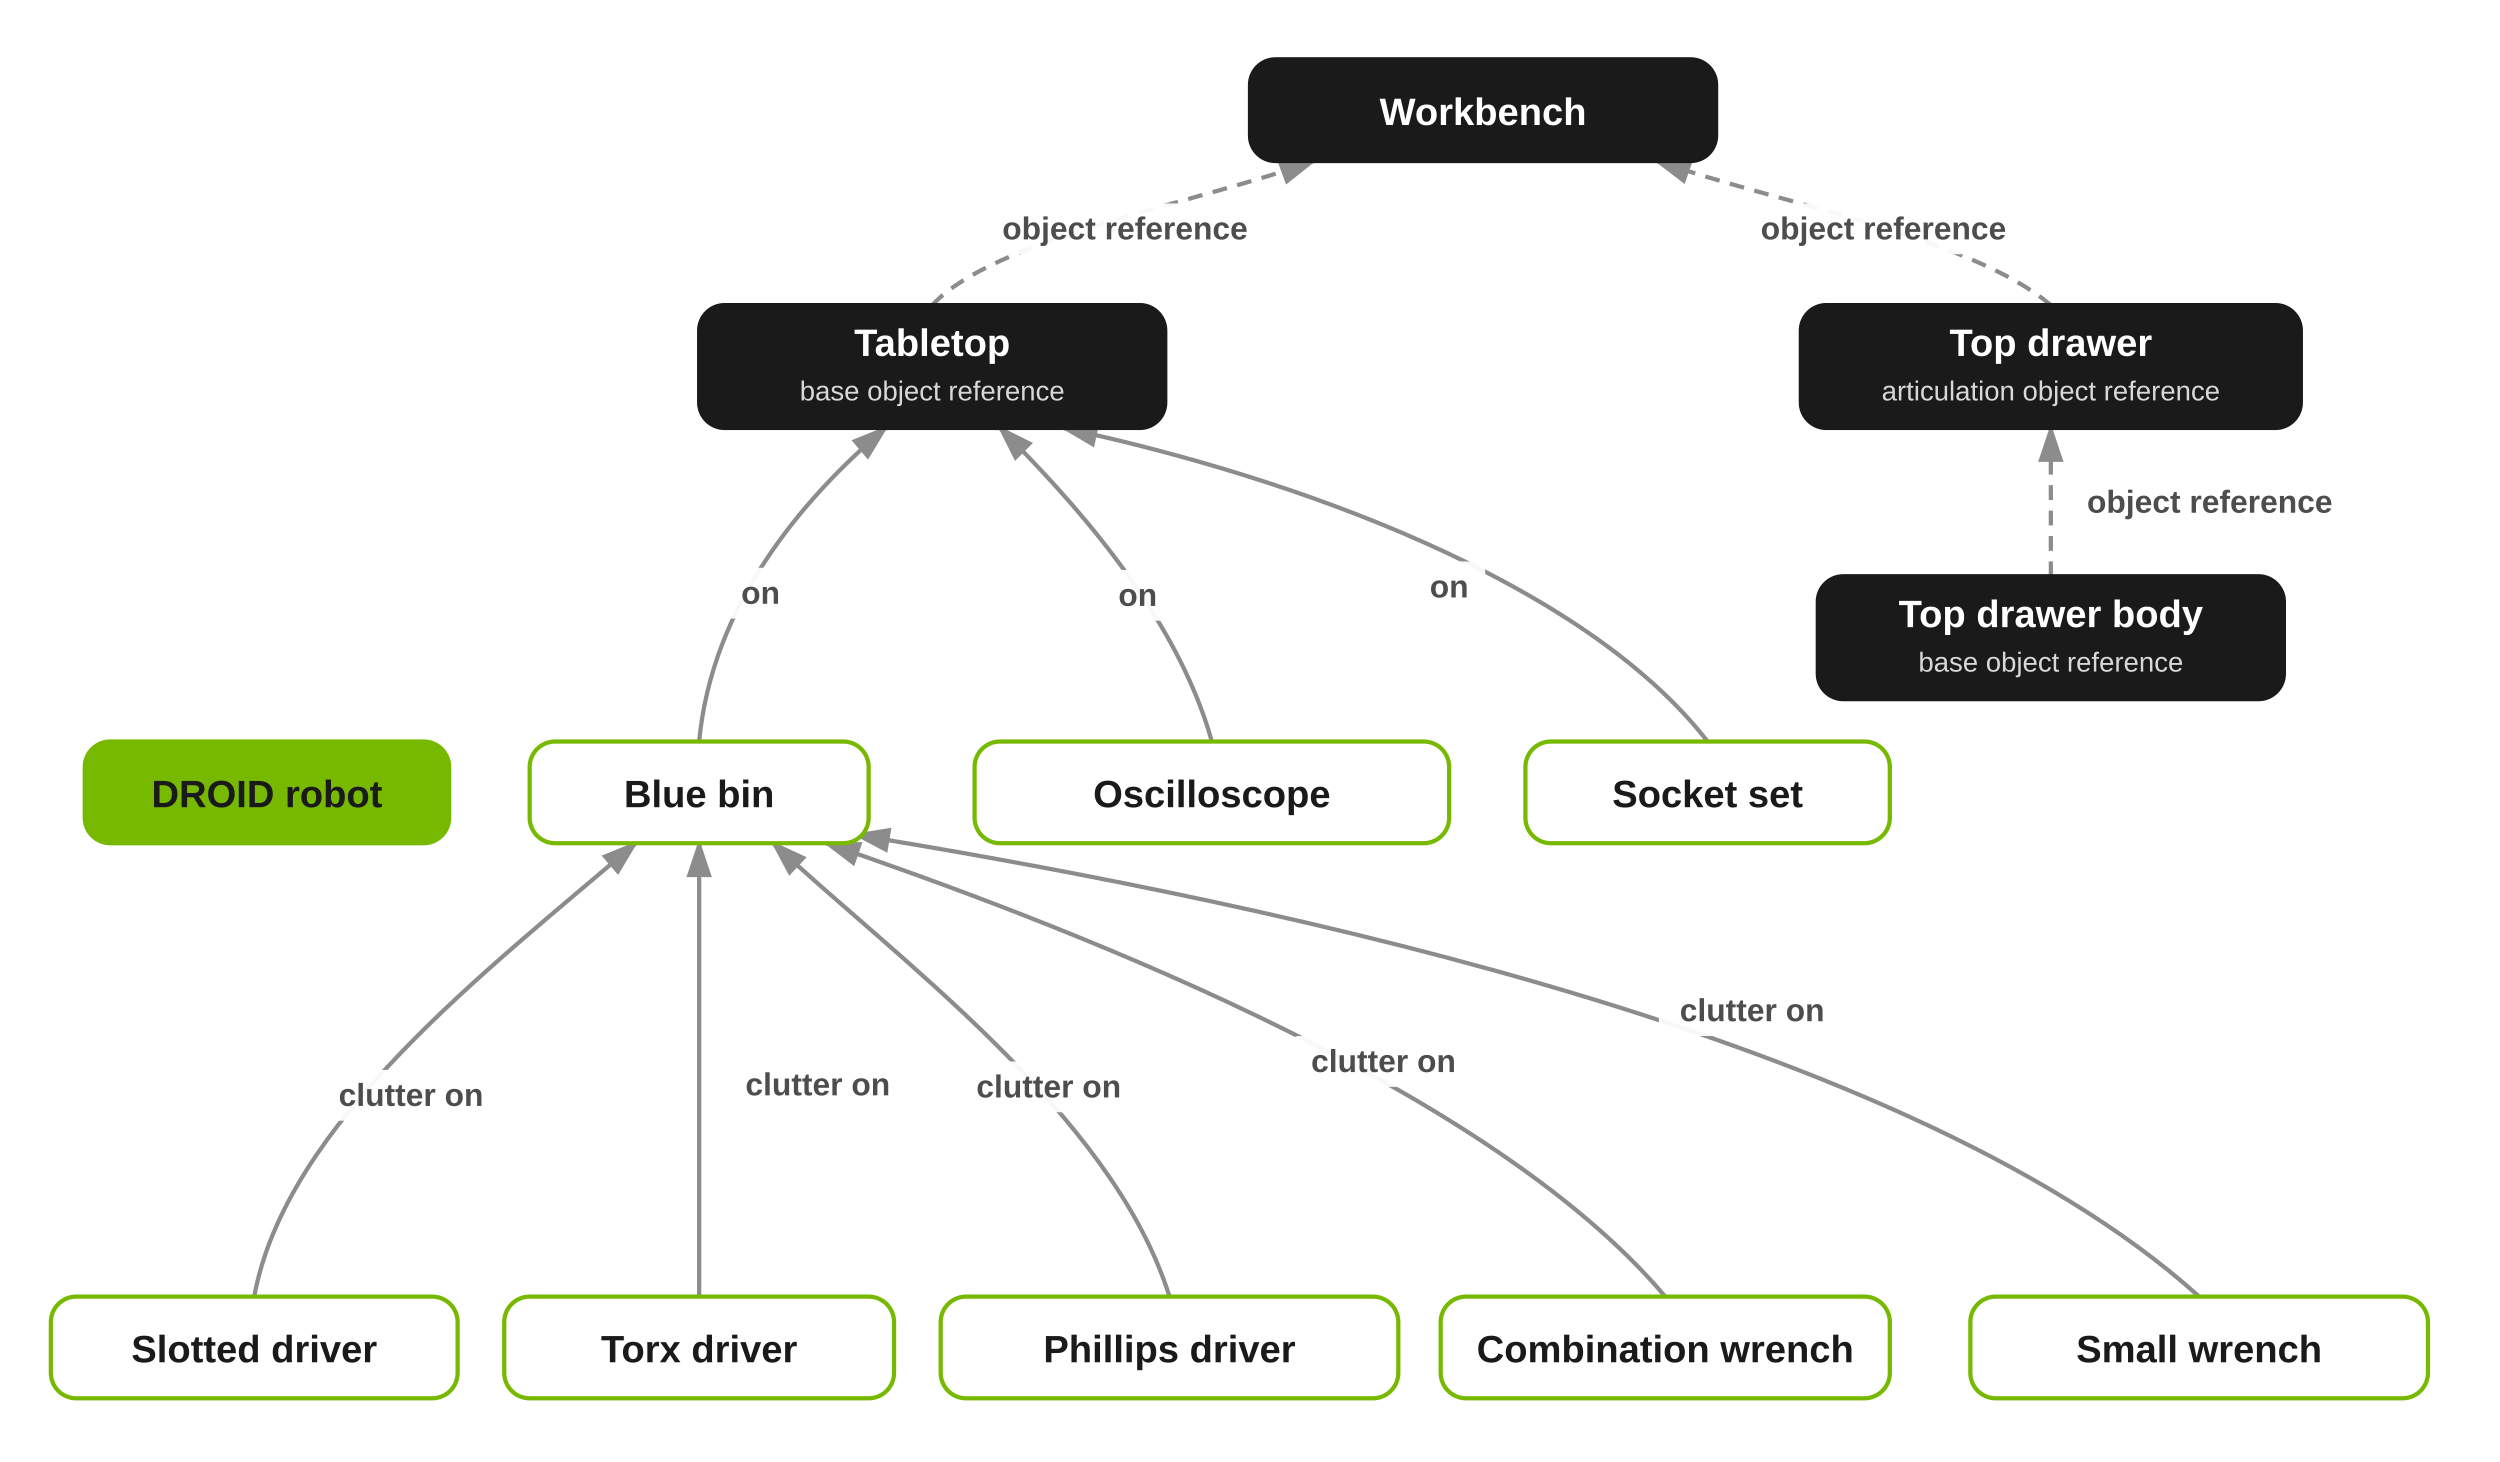
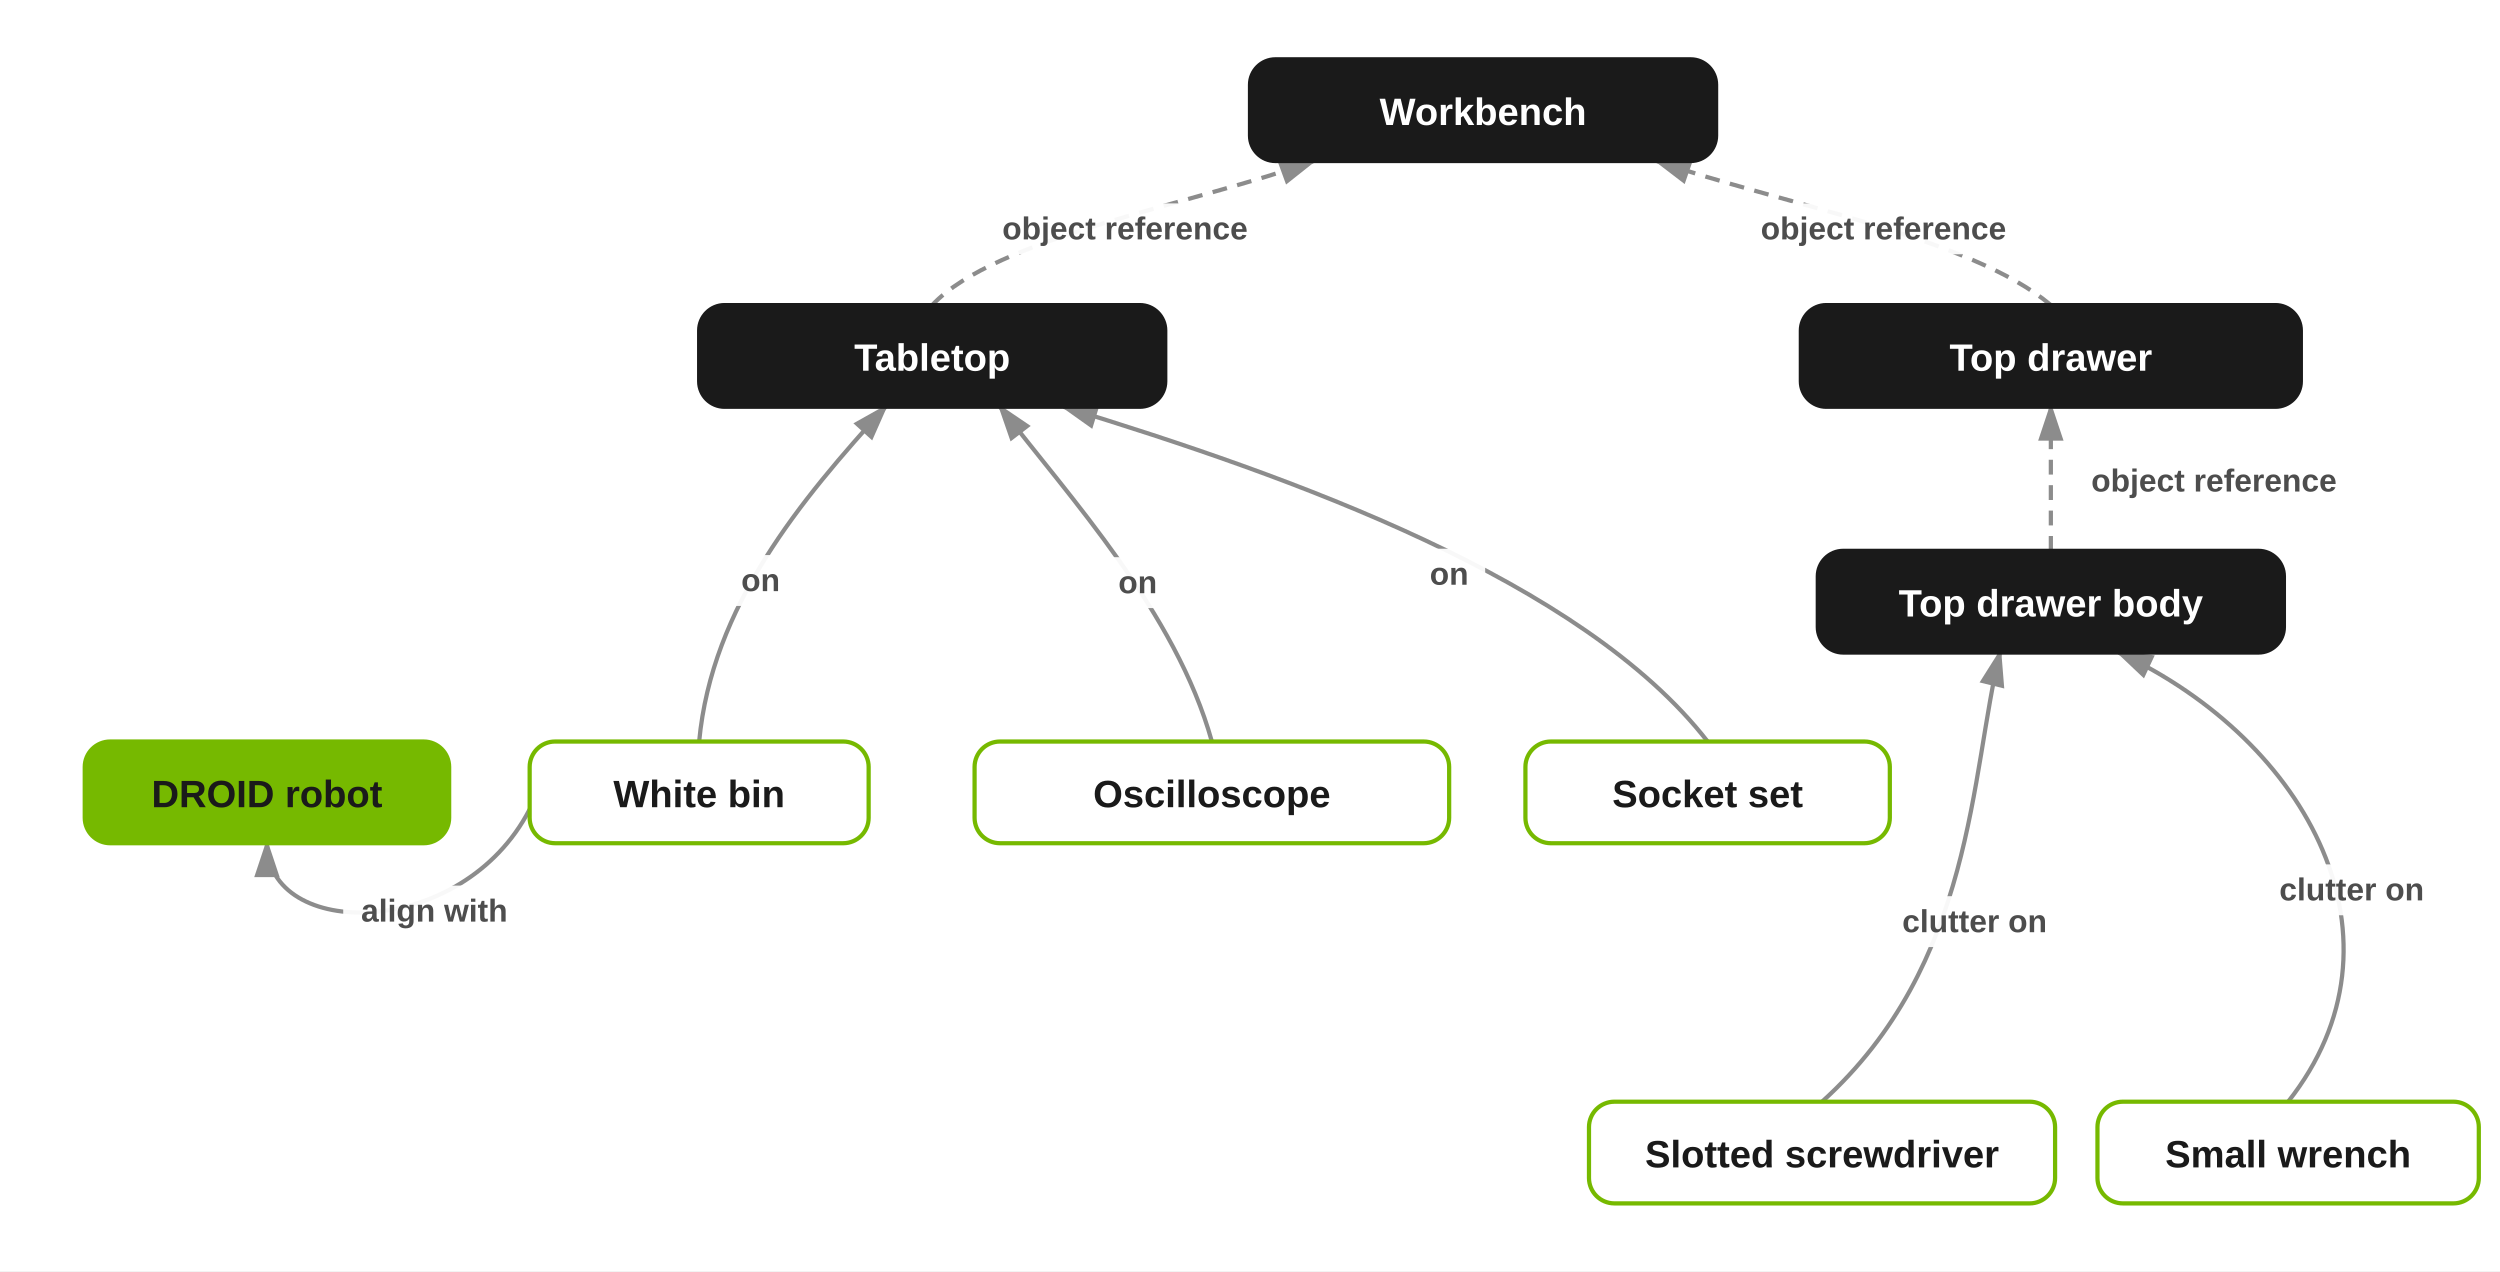
- <svg xmlns="http://www.w3.org/2000/svg" width="1180" height="690" viewBox="0 0 1180 690">
+ <svg xmlns="http://www.w3.org/2000/svg" width="1180" height="600" viewBox="0 0 1180 600">
  <defs>
    <marker id="arrow" markerWidth="10" markerHeight="10" refX="8" refY="3" orient="auto" markerUnits="strokeWidth">
      <path d="M0,0 L0,6 L9,3 z" fill="#8c8c8c" />
    </marker>
    <style>
      .label { font-family: "NVIDIA Sans", Arial, Helvetica, sans-serif; font-weight: 700; font-size: 18px; }
      .edge-label { font-family: "NVIDIA Sans", Arial, Helvetica, sans-serif; font-weight: 700; font-size: 15px; fill: #4d4d4d; }
      .dark-node { fill: #1a1a1a; stroke: #1a1a1a; stroke-width: 2; }
      .object-node { fill: white; stroke: #76b900; stroke-width: 2; }
      .robot-node { fill: #76b900; stroke: #76b900; stroke-width: 2; }
      .edge { fill: none; stroke: #8c8c8c; stroke-width: 2; marker-end: url(#arrow); }
      .reference-edge { fill: none; stroke: #8c8c8c; stroke-width: 2; stroke-dasharray: 7 5; marker-end: url(#arrow); }
      .edge-backing { fill: white; opacity: 0.94; }
    </style>
  </defs>
-   <rect width="1180" height="690" fill="white" />
+   <rect width="1180" height="600" fill="white" />
  <path class="reference-edge" d="M440 144 C470 112, 565 96, 620 76" />
  <rect class="edge-backing" x="468" y="96" width="126" height="24" rx="4" />
  <text class="edge-label" x="531" y="113" text-anchor="middle">object reference</text>
  <path class="reference-edge" d="M968 144 C930 112, 840 96, 782 76" />
  <rect class="edge-backing" x="826" y="96" width="126" height="24" rx="4" />
  <text class="edge-label" x="889" y="113" text-anchor="middle">object reference</text>
-   <path class="reference-edge" d="M968 272 L968 202" />
-   <rect class="edge-backing" x="980" y="225" width="126" height="24" rx="4" />
-   <text class="edge-label" x="1043" y="242" text-anchor="middle">object reference</text>
-   <path class="edge" d="M330 350 C336 286, 378 236, 418 202" />
-   <rect class="edge-backing" x="342" y="268" width="34" height="24" rx="4" />
-   <text class="edge-label" x="359" y="285" text-anchor="middle">on</text>
-   <path class="edge" d="M572 350 C555 289, 505 235, 472 202" />
-   <rect class="edge-backing" x="520" y="269" width="34" height="24" rx="4" />
-   <text class="edge-label" x="537" y="286" text-anchor="middle">on</text>
-   <path class="edge" d="M806 350 C747 274, 610 225, 502 202" />
-   <rect class="edge-backing" x="667" y="265" width="34" height="24" rx="4" />
-   <text class="edge-label" x="684" y="282" text-anchor="middle">on</text>
-   <path class="edge" d="M120 612 C135 530, 230 458, 300 398" />
-   <rect class="edge-backing" x="150" y="505" width="88" height="24" rx="4" />
-   <text class="edge-label" x="194" y="522" text-anchor="middle">clutter on</text>
-   <path class="edge" d="M330 612 C330 538, 330 465, 330 398" />
-   <rect class="edge-backing" x="342" y="500" width="88" height="24" rx="4" />
-   <text class="edge-label" x="386" y="517" text-anchor="middle">clutter on</text>
-   <path class="edge" d="M552 612 C525 525, 420 450, 365 398" />
-   <rect class="edge-backing" x="451" y="501" width="88" height="24" rx="4" />
-   <text class="edge-label" x="495" y="518" text-anchor="middle">clutter on</text>
-   <path class="edge" d="M786 612 C700 510, 492 433, 390 398" />
-   <rect class="edge-backing" x="609" y="489" width="88" height="24" rx="4" />
-   <text class="edge-label" x="653" y="506" text-anchor="middle">clutter on</text>
-   <path class="edge" d="M1038 612 C895 483, 568 421, 404 394" />
-   <rect class="edge-backing" x="783" y="465" width="88" height="24" rx="4" />
-   <text class="edge-label" x="827" y="482" text-anchor="middle">clutter on</text>
+   <path class="reference-edge" d="M968 260 L968 192" />
+   <rect class="edge-backing" x="982" y="215" width="126" height="24" rx="4" />
+   <text class="edge-label" x="1045" y="232" text-anchor="middle">object reference</text>
+   <path class="edge" d="M330 350 C336 286, 378 236, 418 192" />
+   <rect class="edge-backing" x="342" y="262" width="34" height="24" rx="4" />
+   <text class="edge-label" x="359" y="279" text-anchor="middle">on</text>
+   <path class="edge" d="M572 350 C555 289, 505 235, 472 192" />
+   <rect class="edge-backing" x="520" y="263" width="34" height="24" rx="4" />
+   <text class="edge-label" x="537" y="280" text-anchor="middle">on</text>
+   <path class="edge" d="M806 350 C747 274, 610 225, 502 192" />
+   <rect class="edge-backing" x="667" y="259" width="34" height="24" rx="4" />
+   <text class="edge-label" x="684" y="276" text-anchor="middle">on</text>
+   <path class="edge" d="M250 382 C218 444, 126 444, 126 398" />
+   <rect class="edge-backing" x="162" y="418" width="86" height="24" rx="4" />
+   <text class="edge-label" x="205" y="435" text-anchor="middle">align with</text>
+   <path class="edge" d="M860 520 C932 455, 930 365, 944 308" />
+   <rect class="edge-backing" x="888" y="423" width="88" height="24" rx="4" />
+   <text class="edge-label" x="932" y="440" text-anchor="middle">clutter on</text>
+   <path class="edge" d="M1080 520 C1140 444, 1090 350, 1000 308" />
+   <rect class="edge-backing" x="1066" y="408" width="88" height="24" rx="4" />
+   <text class="edge-label" x="1110" y="425" text-anchor="middle">clutter on</text>
  <rect class="dark-node" x="590" y="28" width="220" height="48" rx="12" />
  <text class="label" x="700" y="59" text-anchor="middle" fill="white">Workbench</text>
-   <rect class="dark-node" x="330" y="144" width="220" height="58" rx="12" />
-   <text class="label" x="440" y="168" text-anchor="middle" fill="white">Tabletop</text>
-   <text x="440" y="189" text-anchor="middle" font-family="NVIDIA Sans, Arial, sans-serif" font-size="13" fill="#d8d8d8">base object reference</text>
-   <rect class="dark-node" x="850" y="144" width="236" height="58" rx="12" />
-   <text class="label" x="968" y="168" text-anchor="middle" fill="white">Top drawer</text>
-   <text x="968" y="189" text-anchor="middle" font-family="NVIDIA Sans, Arial, sans-serif" font-size="13" fill="#d8d8d8">articulation object reference</text>
-   <rect class="dark-node" x="858" y="272" width="220" height="58" rx="12" />
-   <text class="label" x="968" y="296" text-anchor="middle" fill="white">Top drawer body</text>
-   <text x="968" y="317" text-anchor="middle" font-family="NVIDIA Sans, Arial, sans-serif" font-size="13" fill="#d8d8d8">base object reference</text>
+   <rect class="dark-node" x="330" y="144" width="220" height="48" rx="12" />
+   <text class="label" x="440" y="175" text-anchor="middle" fill="white">Tabletop</text>
+   <rect class="dark-node" x="850" y="144" width="236" height="48" rx="12" />
+   <text class="label" x="968" y="175" text-anchor="middle" fill="white">Top drawer</text>
+   <rect class="dark-node" x="858" y="260" width="220" height="48" rx="12" />
+   <text class="label" x="968" y="291" text-anchor="middle" fill="white">Top drawer body</text>
  <rect class="robot-node" x="40" y="350" width="172" height="48" rx="12" />
  <text class="label" x="126" y="381" text-anchor="middle" fill="#1a1a1a">DROID robot</text>
  <rect class="object-node" x="250" y="350" width="160" height="48" rx="12" />
-   <text class="label" x="330" y="381" text-anchor="middle" fill="#1a1a1a">Blue bin</text>
+   <text class="label" x="330" y="381" text-anchor="middle" fill="#1a1a1a">White bin</text>
  <rect class="object-node" x="460" y="350" width="224" height="48" rx="12" />
  <text class="label" x="572" y="381" text-anchor="middle" fill="#1a1a1a">Oscilloscope</text>
  <rect class="object-node" x="720" y="350" width="172" height="48" rx="12" />
  <text class="label" x="806" y="381" text-anchor="middle" fill="#1a1a1a">Socket set</text>
-   <rect class="object-node" x="24" y="612" width="192" height="48" rx="12" />
-   <text class="label" x="120" y="643" text-anchor="middle" fill="#1a1a1a">Slotted driver</text>
-   <rect class="object-node" x="238" y="612" width="184" height="48" rx="12" />
-   <text class="label" x="330" y="643" text-anchor="middle" fill="#1a1a1a">Torx driver</text>
-   <rect class="object-node" x="444" y="612" width="216" height="48" rx="12" />
-   <text class="label" x="552" y="643" text-anchor="middle" fill="#1a1a1a">Phillips driver</text>
-   <rect class="object-node" x="680" y="612" width="212" height="48" rx="12" />
-   <text class="label" x="786" y="643" text-anchor="middle" fill="#1a1a1a">Combination wrench</text>
-   <rect class="object-node" x="930" y="612" width="216" height="48" rx="12" />
-   <text class="label" x="1038" y="643" text-anchor="middle" fill="#1a1a1a">Small wrench</text>
+   <rect class="object-node" x="750" y="520" width="220" height="48" rx="12" />
+   <text class="label" x="860" y="551" text-anchor="middle" fill="#1a1a1a">Slotted screwdriver</text>
+   <rect class="object-node" x="990" y="520" width="180" height="48" rx="12" />
+   <text class="label" x="1080" y="551" text-anchor="middle" fill="#1a1a1a">Small wrench</text>
</svg>
